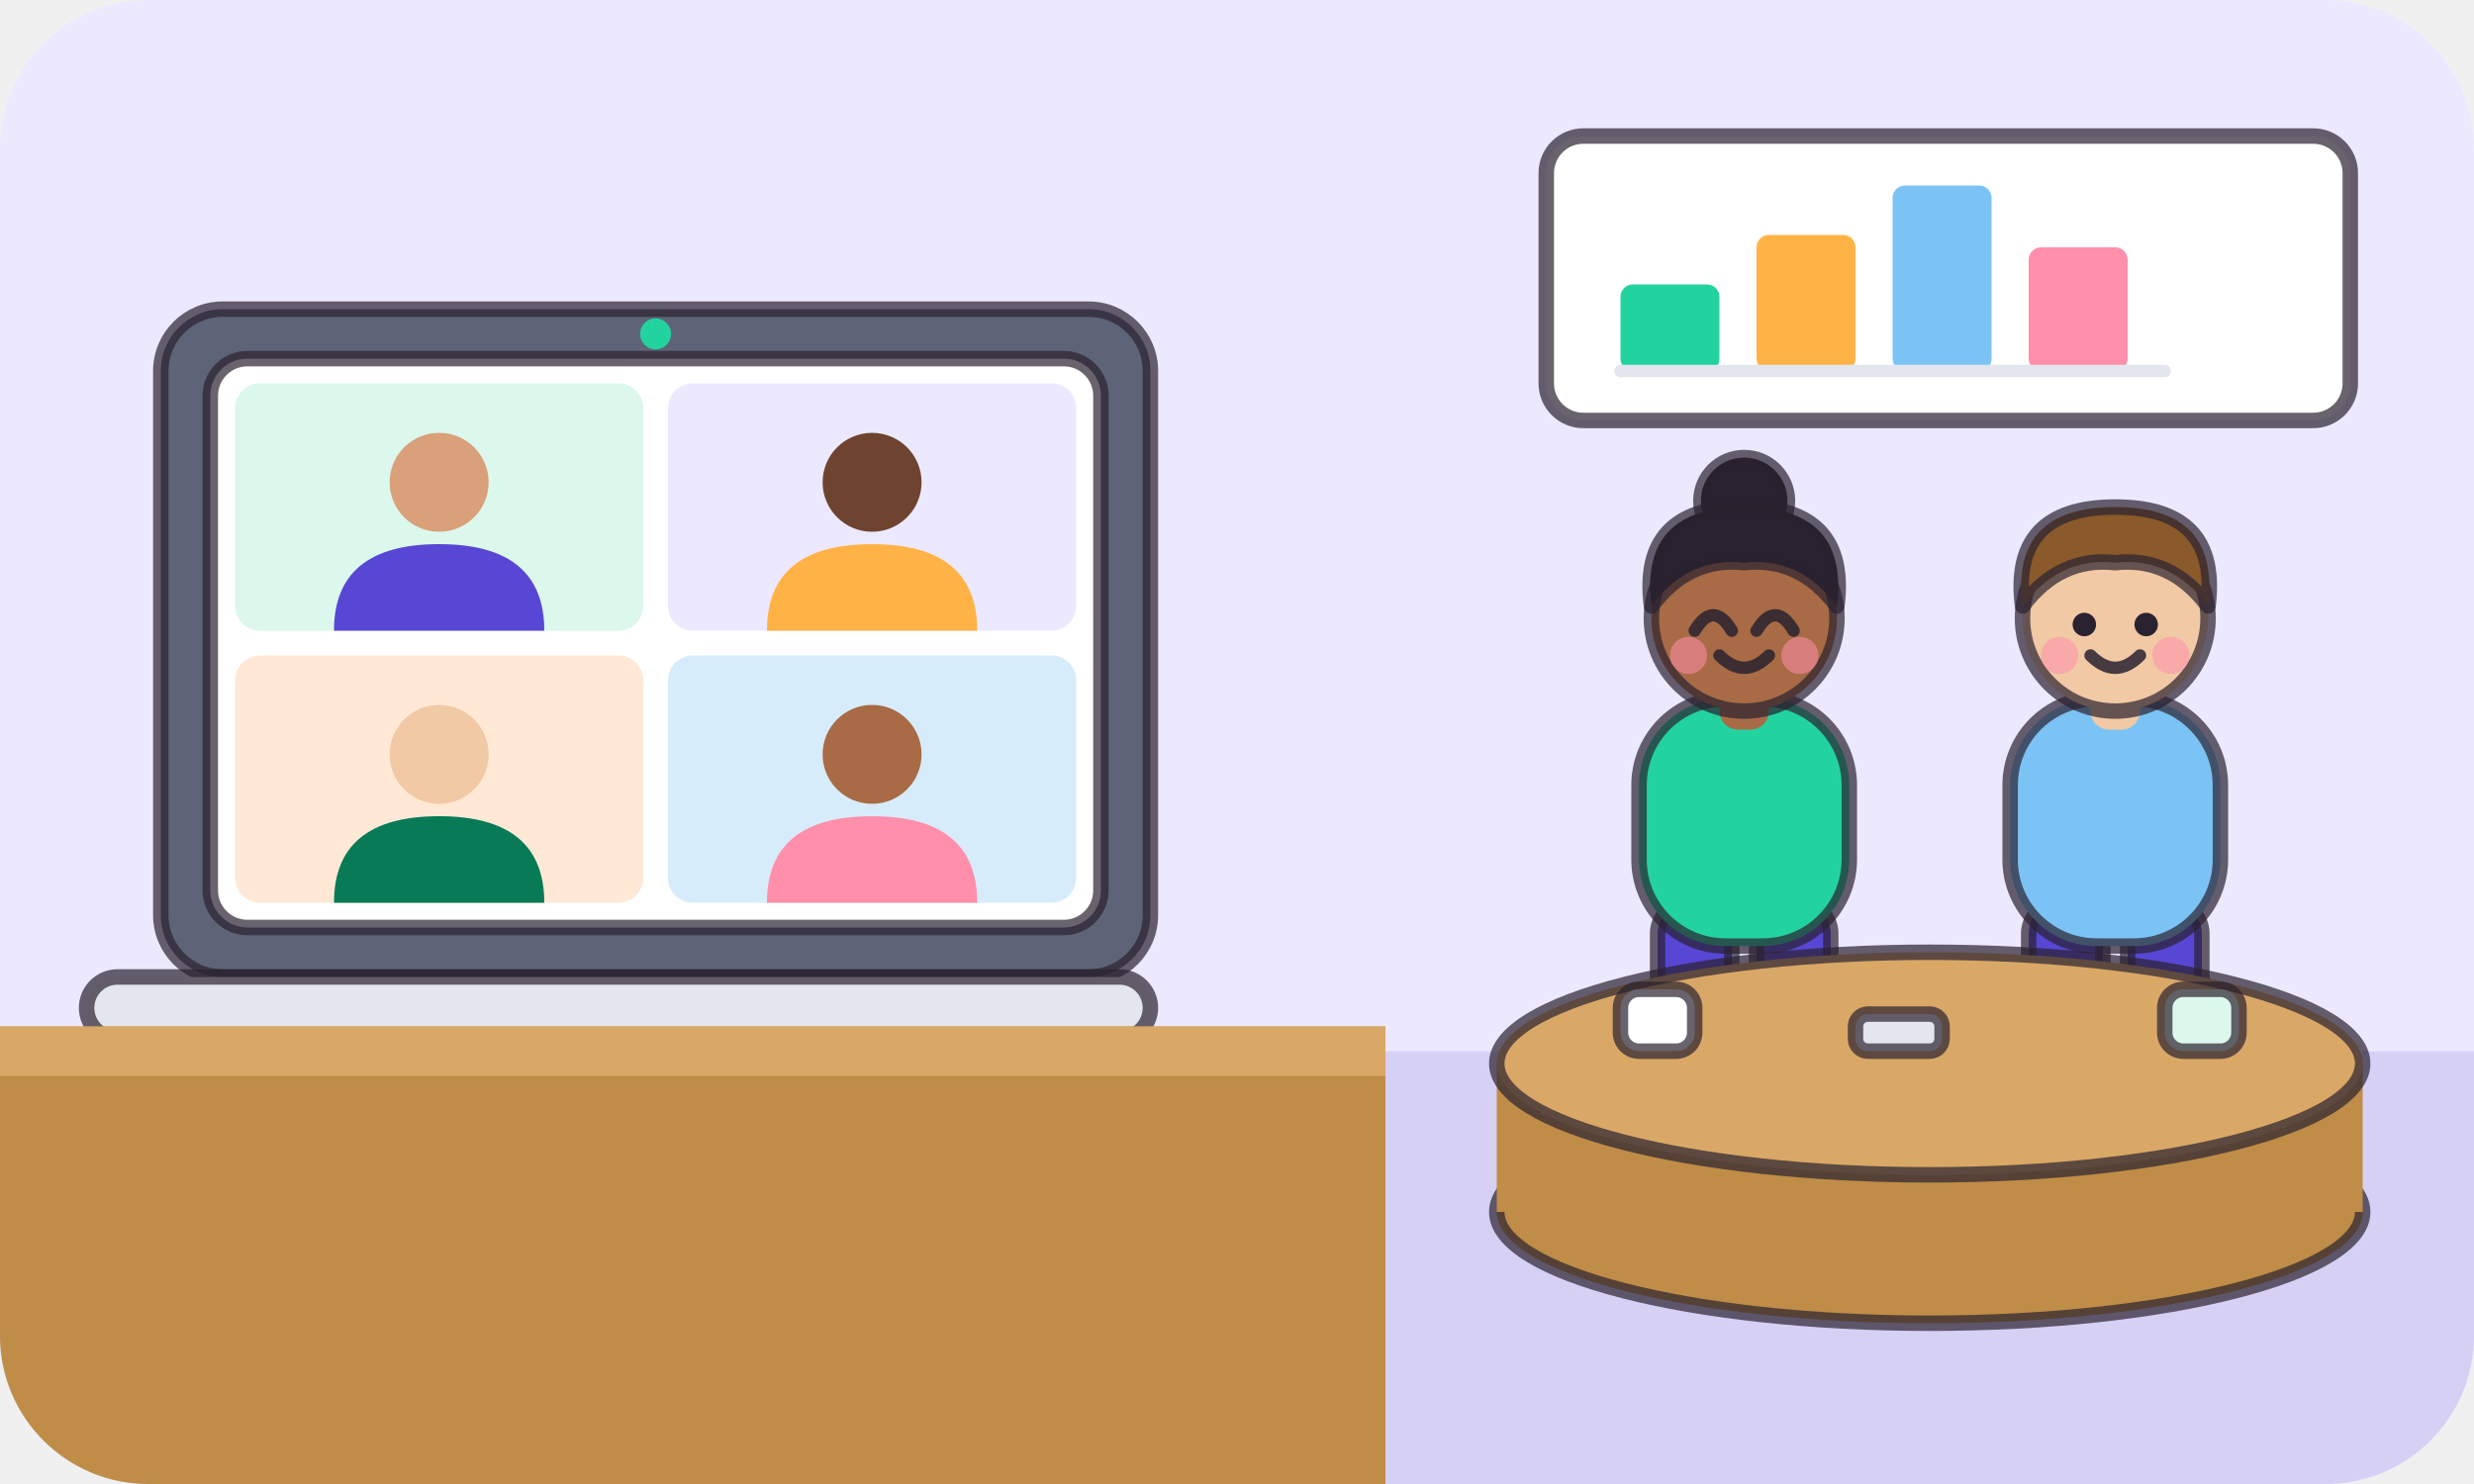
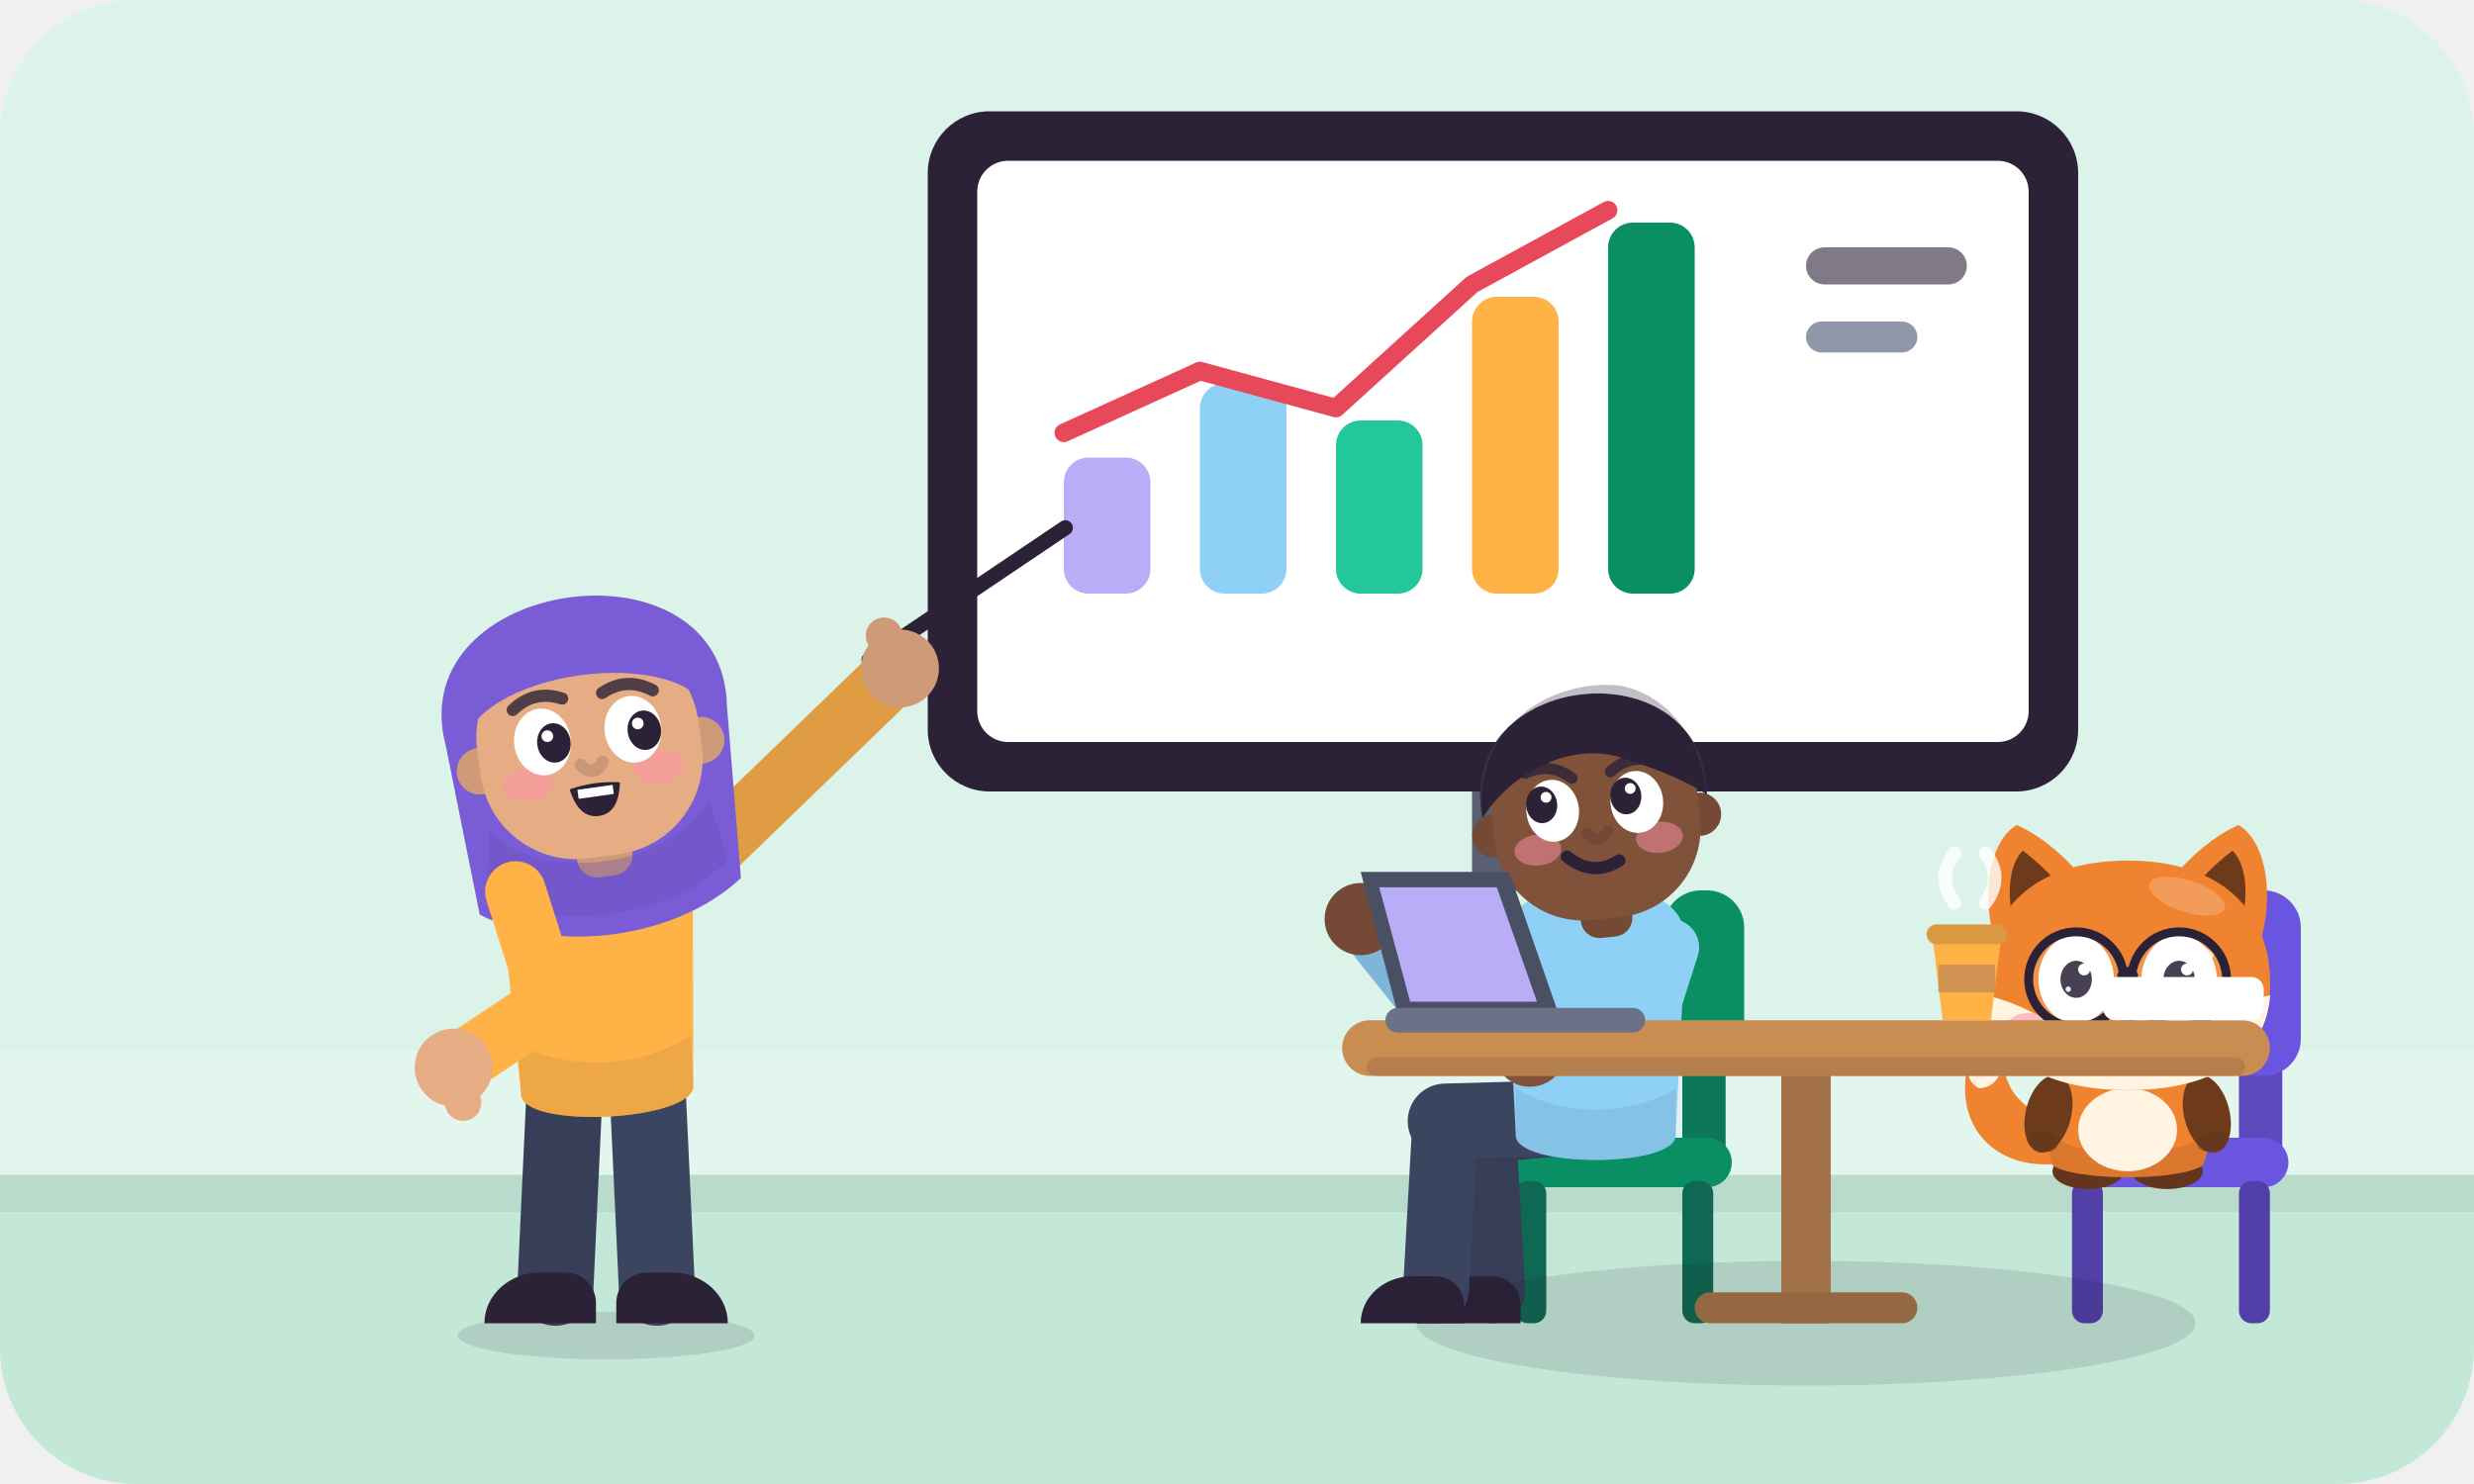
- <svg xmlns="http://www.w3.org/2000/svg" viewBox="0 0 400 240" role="img">
+ <svg xmlns="http://www.w3.org/2000/svg" viewBox="0 0 400 240">
+   <style>.blink{animation:blink 4.6s infinite;transform-box:fill-box;transform-origin:center}.wave{animation:wave 1.1s ease-in-out infinite alternate}.bob{animation:bob 3.4s ease-in-out infinite}.nod{animation:nod 5.2s ease-in-out infinite;transform-box:fill-box;transform-origin:50% 90%}.sway{animation:sway 5s ease-in-out infinite alternate;transform-box:fill-box;transform-origin:50% 100%}.float{animation:float 3.2s ease-in-out infinite}.steam{animation:steam 2.6s ease-out infinite}.fall{animation:fall 7s linear infinite}.spin{animation:spin 26s linear infinite;transform-box:fill-box;transform-origin:center}.twinkle{animation:twinkle 1.8s ease-in-out infinite;transform-box:fill-box;transform-origin:center}.drive{animation:drive 6s ease-in-out infinite alternate}.drip{animation:drip 1.5s ease-in infinite}.mascot-blink{animation:blink 4.2s infinite;transform-box:fill-box;transform-origin:center}.mascot-tail{animation:wag 1.4s ease-in-out infinite}.mascot-ears{animation:ears 5.5s ease-in-out infinite;transform-box:fill-box;transform-origin:50% 100%}.mascot-wave-l{animation:wave 0.7s ease-in-out infinite alternate}.mascot-twinkle{animation:twinkle 1.3s ease-in-out infinite;transform-box:fill-box;transform-origin:center}.d1{animation-delay:.6s}.d2{animation-delay:1.3s}.d3{animation-delay:2.1s}@keyframes blink{0%,93%,100%{transform:scaleY(1)}96%{transform:scaleY(.08)}}@keyframes wave{from{transform:rotate(-9deg)}to{transform:rotate(12deg)}}@keyframes bob{0%,100%{transform:translateY(0)}50%{transform:translateY(-1.6px)}}@keyframes nod{0%,84%,100%{transform:rotate(0)}90%{transform:rotate(-4deg)}95%{transform:rotate(3deg)}}@keyframes sway{from{transform:rotate(-1.6deg)}to{transform:rotate(1.6deg)}}@keyframes float{0%,100%{transform:translateY(0)}50%{transform:translateY(-5px)}}@keyframes steam{0%{transform:translateY(4px);opacity:0}30%{opacity:.8}100%{transform:translateY(-12px);opacity:0}}@keyframes fall{from{transform:translateY(-40px)}to{transform:translateY(250px)}}@keyframes spin{to{transform:rotate(360deg)}}@keyframes twinkle{0%,100%{opacity:.35;transform:scale(.7)}50%{opacity:1;transform:scale(1.15)}}@keyframes drip{0%{transform:translateY(-3px);opacity:0}25%{opacity:1}100%{transform:translateY(13px);opacity:0}}@keyframes drive{from{transform:translateX(-4px)}to{transform:translateX(4px)}}@keyframes wag{0%,100%{transform:rotate(0)}50%{transform:rotate(-9deg)}}@keyframes ears{0%,88%,100%{transform:rotate(0)}92%{transform:rotate(-4deg)}96%{transform:rotate(3deg)}}@media (prefers-reduced-motion:reduce){*{animation:none!important}}</style>
  <defs>
-     <clipPath id="k">
-       <rect width="400" height="240" rx="24" />
+     <clipPath id="c">
+       <rect width="400" height="240" rx="22" />
    </clipPath>
  </defs>
-   <rect width="400" height="240" rx="24" fill="#ece9ff" />
-   <g clip-path="url(#k)">
-     <g stroke="#2a2230" stroke-opacity=".7" stroke-width="2.5" stroke-linejoin="round" stroke-linecap="round">
-       <rect x="0" y="170" width="400" height="70" rx="0" fill="#d7d0f5" stroke="none" />
-       <rect x="26" y="50" width="160" height="108" rx="10" fill="#5d6478" />
-       <rect x="34" y="58" width="144" height="92" rx="6" fill="#ffffff" />
-       <rect x="38" y="62" width="66" height="40" rx="4" fill="#dcf7ec" stroke="none" />
-       <circle cx="71" cy="78" r="8" fill="#d9a07a" stroke="none" />
-       <path d="M54 102Q54 88 71 88Q88 88 88 102Z" fill="#5847d4" stroke="none" />
-       <rect x="108" y="62" width="66" height="40" rx="4" fill="#ece9ff" stroke="none" />
-       <circle cx="141" cy="78" r="8" fill="#6e4430" stroke="none" />
-       <path d="M124 102Q124 88 141 88Q158 88 158 102Z" fill="#ffb347" stroke="none" />
-       <rect x="38" y="106" width="66" height="40" rx="4" fill="#ffe9d6" stroke="none" />
-       <circle cx="71" cy="122" r="8" fill="#f1c9a5" stroke="none" />
-       <path d="M54 146Q54 132 71 132Q88 132 88 146Z" fill="#087a56" stroke="none" />
-       <rect x="108" y="106" width="66" height="40" rx="4" fill="#d7ecfb" stroke="none" />
-       <circle cx="141" cy="122" r="8" fill="#a86b45" stroke="none" />
-       <path d="M124 146Q124 132 141 132Q158 132 158 146Z" fill="#ff8fab" stroke="none" />
-       <circle cx="106" cy="54" r="2.5" fill="#22d3a0" stroke="none" />
-       <rect x="14" y="158" width="172" height="10" rx="5" fill="#e3e6ee" />
-       <rect x="0" y="166" width="224" height="74" rx="0" fill="#bf8d47" stroke="none" />
-       <rect x="0" y="166" width="224" height="8" rx="0" fill="#d9a867" stroke="none" />
-       <rect x="250" y="22" width="130" height="46" rx="6" fill="#ffffff" />
-       <rect x="262" y="46" width="16" height="14" rx="2" fill="#22d3a0" stroke="none" />
-       <rect x="284" y="38" width="16" height="22" rx="2" fill="#ffb347" stroke="none" />
-       <rect x="306" y="30" width="16" height="30" rx="2" fill="#7cc3f5" stroke="none" />
-       <rect x="328" y="40" width="16" height="20" rx="2" fill="#ff8fab" stroke="none" />
-       <path d="M262 60H350" fill="none" stroke="#e3e6ee" stroke-width="2" stroke-opacity="1" />
-       <circle cx="282" cy="81" r="7" fill="#2a2230" />
-       <rect x="268" y="146" width="12" height="38" rx="5" fill="#5847d4" />
-       <rect x="284" y="146" width="12" height="38" rx="5" fill="#5847d4" />
-       <ellipse cx="273" cy="185" rx="10" ry="5" fill="#2a2230" />
-       <ellipse cx="291" cy="185" rx="10" ry="5" fill="#2a2230" />
-       <rect x="265" y="113" width="34" height="40" rx="14" fill="#22d3a0" />
-       <rect x="278" y="110" width="8" height="8" rx="3" fill="#a86b45" stroke="none" />
-       <circle cx="282" cy="100" r="15" fill="#a86b45" />
-       <path d="M267 98Q265 82 282 82Q299 82 297 98Q291 90 282 91Q273 90 267 98Z" fill="#2a2230" />
-       <circle cx="273" cy="106" r="3" fill="#ff8fab" stroke="none" fill-opacity=".55" />
-       <circle cx="291" cy="106" r="3" fill="#ff8fab" stroke="none" fill-opacity=".55" />
-       <path d="M274 102Q277 97 280 102" fill="none" stroke="#2a2230" stroke-width="2" stroke-opacity="0.85" />
-       <path d="M284 102Q287 97 290 102" fill="none" stroke="#2a2230" stroke-width="2" stroke-opacity="0.85" />
-       <path d="M278 106Q282 110 286 106" fill="none" stroke="#2a2230" stroke-width="2" stroke-opacity="0.85" />
-       <rect x="328" y="146" width="12" height="38" rx="5" fill="#5847d4" />
-       <rect x="344" y="146" width="12" height="38" rx="5" fill="#5847d4" />
-       <ellipse cx="333" cy="185" rx="10" ry="5" fill="#2a2230" />
-       <ellipse cx="351" cy="185" rx="10" ry="5" fill="#2a2230" />
-       <rect x="325" y="113" width="34" height="40" rx="14" fill="#7cc3f5" />
-       <rect x="338" y="110" width="8" height="8" rx="3" fill="#f1c9a5" stroke="none" />
-       <circle cx="342" cy="100" r="15" fill="#f1c9a5" />
-       <path d="M327 98Q325 82 342 82Q359 82 357 98Q351 90 342 91Q333 90 327 98Z" fill="#8a5a2b" />
-       <circle cx="333" cy="106" r="3" fill="#ff8fab" stroke="none" fill-opacity=".55" />
-       <circle cx="351" cy="106" r="3" fill="#ff8fab" stroke="none" fill-opacity=".55" />
-       <circle cx="337" cy="101" r="1.9" fill="#2a2230" stroke="none" />
-       <circle cx="347" cy="101" r="1.9" fill="#2a2230" stroke="none" />
-       <path d="M338 106Q342 110 346 106" fill="none" stroke="#2a2230" stroke-width="2" stroke-opacity="0.85" />
-       <ellipse cx="312" cy="196" rx="70" ry="18" fill="#bf8d47" />
-       <rect x="242" y="172" width="140" height="24" rx="0" fill="#bf8d47" stroke="none" />
-       <ellipse cx="312" cy="172" rx="70" ry="18" fill="#d9a867" />
-       <rect x="262" y="160" width="12" height="10" rx="3" fill="#ffffff" />
-       <rect x="350" y="160" width="12" height="10" rx="3" fill="#dcf7ec" />
-       <rect x="300" y="164" width="14" height="6" rx="2" fill="#e3e6ee" />
-     </g>
+   <g clip-path="url(#c)">
+     <rect width="400" height="240" fill="#e2f6ee" />
+     <rect width="400" height="170" fill="#dbf3e8" />
+     <rect x="150" y="18" width="186" height="110" rx="10" fill="#2b2238" />
+     <rect x="158" y="26" width="170" height="94" rx="5" fill="#fff" />
+     <rect class="twinkle d1" x="172" y="74" width="14" height="22" rx="4" fill="#b9adf7" />
+     <rect class="twinkle d2" x="194" y="62" width="14" height="34" rx="4" fill="#8fd0f7" />
+     <rect class="twinkle d3" x="216" y="68" width="14" height="28" rx="4" fill="#22c79a" />
+     <rect class="twinkle d1" x="238" y="48" width="14" height="48" rx="4" fill="#ffb347" />
+     <rect class="twinkle d2" x="260" y="36" width="14" height="60" rx="4" fill="#0a8f65" />
+     <path d="M172 70l22 -10 22 6 22 -20 22 -12" fill="none" stroke="#e8495a" stroke-width="3" stroke-linecap="round" stroke-linejoin="round" />
+     <rect x="292" y="40" width="26" height="6" rx="3" fill="#2b2238" opacity=".6" />
+     <rect x="292" y="52" width="18" height="5" rx="2.5" fill="#8f97a8" />
+     <rect x="238" y="128" width="10" height="16" fill="#5a6072" />
+     <rect y="190" width="400" height="50" fill="#c4e8d7" />
+     <rect y="190" width="400" height="6" fill="#1a1024" opacity=".06" />
+     <ellipse cx="98" cy="216" rx="24" ry="3.84" fill="#1a1024" opacity="0.12" />
+     <g transform="translate(98 214) scale(0.82 0.82)">
+       <g class="bob">
+         <path d="M-8 -50L-10 -7" fill="none" stroke="#363e58" stroke-width="15" stroke-linecap="round" stroke-linejoin="round" />
+         <path transform="translate(-11 0) scale(-1 1)" d="M-9 0v-4a6 6 0 0 1 6 -6h5a11 10 0 0 1 11 10z" fill="#2b2238" />
+         <path d="M8 -50L10 -7" fill="none" stroke="#3b4560" stroke-width="15" stroke-linecap="round" stroke-linejoin="round" />
+         <path transform="translate(11 0) scale(1 1)" d="M-9 0v-4a6 6 0 0 1 6 -6h5a11 10 0 0 1 11 10z" fill="#2b2238" />
+         <g transform="rotate(-3 0 -50)">
+           <path d="M56 -128L96 -152" stroke="#2b2238" stroke-width="3" stroke-linecap="round" />
+           <g class="wave" style="transform-origin:16px -86px">
+             <path d="M16 -86L62 -126" fill="none" stroke="#df9c42" stroke-width="12" stroke-linecap="round" stroke-linejoin="round" />
+             <circle cx="62" cy="-126" r="7.68" fill="#ce9a78" />
+             <circle cx="59.2" cy="-132.6" r="3.6" fill="#ce9a78" />
+           </g>
+           <path d="M-19 -86C-20 -96 -10 -99 0 -99C10 -99 20 -96 19 -86L17 -46C17 -39 -17 -39 -17 -46Z" fill="#ffb347" />
+           <path d="M-17 -56C-8 -50 8 -50 17 -56L17 -46C17 -39 -17 -39 -17 -46Z" fill="#df9c42" opacity=".55" />
+           <g transform="translate(0 -114) rotate(-5)">
+             <g class="nod">
+               <path d="M-28 -4C-32 -38 32 -38 28 -4L26 30C12 40 -12 40 -26 30Z" fill="#7a5cd6" />
+               <rect x="-5.5" y="14" width="11" height="12" rx="4" fill="#ce9a78" />
+               <circle cx="-22" cy="2" r="4.6" fill="#ce9a78" />
+               <circle cx="22" cy="2" r="4.6" fill="#ce9a78" />
+               <rect x="-22" y="-21" width="44" height="43" rx="19" fill="#e6ad84" />
+               <ellipse cx="-13" cy="6" rx="5" ry="3.3" fill="#ff8fa8" opacity=".5" />
+               <ellipse cx="13" cy="6" rx="5" ry="3.3" fill="#ff8fa8" opacity=".5" />
+               <ellipse cx="-9" cy="-2" rx="5.6" ry="6.6" fill="#fff" />
+               <g class="blink">
+                 <ellipse cx="-6.8" cy="-1.5" rx="3.3" ry="3.9" fill="#2b2238" />
+                 <circle cx="-7.9" cy="-3" r="1.15" fill="#fff" />
+               </g>
+               <ellipse cx="9" cy="-2" rx="5.6" ry="6.6" fill="#fff" />
+               <g class="blink">
+                 <ellipse cx="11.2" cy="-1.5" rx="3.3" ry="3.9" fill="#2b2238" />
+                 <circle cx="10.1" cy="-3" r="1.15" fill="#fff" />
+               </g>
+               <path d="M-14 -9.5Q-9 -12.5 -4 -9.5" fill="none" stroke="#2b2238" stroke-width="2.4" stroke-linecap="round" opacity=".8" transform="rotate(-5 -9 -10)" />
+               <path d="M4 -9.5Q9 -12.5 14 -9.5" fill="none" stroke="#2b2238" stroke-width="2.4" stroke-linecap="round" opacity=".8" transform="rotate(5 9 -10)" />
+               <path d="M-2.2 3.5Q0 6.5 2.2 3.5" fill="none" stroke="#c99777" stroke-width="2.4" stroke-linecap="round" />
+               <path d="M-5 8Q0 7 5 8Q4 14 0 14Q-4 14 -5 8Z" fill="#2b2238" />
+               <path d="M-3.5 8.3h7v1.8h-7z" fill="#fff" />
+               <path d="M-25 -2C-28 -34 28 -34 25 -2C22 -18 -22 -18 -25 -2Z" fill="#7a5cd6" />
+               <path d="M-22 14C-12 26 12 26 22 14L24 26C12 36 -12 36 -24 26Z" fill="#694eb6" opacity=".35" />
+             </g>
+           </g>
+           <path d="M-16 -86L-10.2 -63.7L-30 -52" fill="none" stroke="#ffb347" stroke-width="12" stroke-linecap="round" stroke-linejoin="round" />
+           <circle cx="-30" cy="-52" r="7.68" fill="#e6ad84" />
+           <circle cx="-28.5" cy="-45.0" r="3.6" fill="#e6ad84" />
+         </g>
+       </g>
+     </g>
+     <g transform="translate(262 214) scale(-1 1)">
+       <rect x="-17" y="-66" width="7" height="42" rx="3.5" fill="#0d7859" />
+       <rect x="-20" y="-70" width="13" height="30" rx="6" fill="#0a8f65" />
+       <rect x="-18" y="-30" width="38" height="8" rx="4" fill="#0a8f65" />
+       <rect x="-15" y="-23" width="5" height="23" rx="2" fill="#0f6952" />
+       <rect x="12" y="-23" width="5" height="23" rx="2" fill="#0f6952" />
+     </g>
+     <g transform="translate(352 214) scale(-1 1)">
+       <rect x="-17" y="-66" width="7" height="42" rx="3.5" fill="#5c49be" />
+       <rect x="-20" y="-70" width="13" height="30" rx="6" fill="#6a55e0" />
+       <rect x="-18" y="-30" width="38" height="8" rx="4" fill="#6a55e0" />
+       <rect x="-15" y="-23" width="5" height="23" rx="2" fill="#5240a8" />
+       <rect x="12" y="-23" width="5" height="23" rx="2" fill="#5240a8" />
+     </g>
+     <g transform="translate(258 214) scale(-0.76 0.76)">
+       <g class="bob">
+         <path d="M4 -44L24 -42" fill="none" stroke="#363e58" stroke-width="16" stroke-linecap="round" stroke-linejoin="round" />
+         <path d="M24 -42L22 -7" fill="none" stroke="#363e58" stroke-width="14" stroke-linecap="round" stroke-linejoin="round" />
+         <path transform="translate(25 0) scale(1 1)" d="M-9 0v-4a6 6 0 0 1 6 -6h5a11 10 0 0 1 11 10z" fill="#2b2238" />
+         <path d="M-4 -44L32 -43" fill="none" stroke="#3b4560" stroke-width="16" stroke-linecap="round" stroke-linejoin="round" />
+         <path d="M32 -43L34 -7" fill="none" stroke="#3b4560" stroke-width="14" stroke-linecap="round" stroke-linejoin="round" />
+         <path transform="translate(37 0) scale(1 1)" d="M-9 0v-4a6 6 0 0 1 6 -6h5a11 10 0 0 1 11 10z" fill="#2b2238" />
+         <g transform="rotate(0 0 -44)">
+           <path d="M16 -80L35.6 -68.0L50 -86" fill="none" stroke="#7fb5d9" stroke-width="12" stroke-linecap="round" stroke-linejoin="round" />
+           <circle cx="50" cy="-86" r="7.68" fill="#744a37" />
+           <circle cx="46.1" cy="-92.0" r="3.6" fill="#744a37" />
+           <path d="M-19 -80C-20 -90 -10 -93 0 -93C10 -93 20 -90 19 -80L17 -40C17 -33 -17 -33 -17 -40Z" fill="#8fd0f7" />
+           <path d="M-17 -50C-8 -44 8 -44 17 -50L17 -40C17 -33 -17 -33 -17 -40Z" fill="#7fb5d9" opacity=".55" />
+           <g transform="translate(0 -108) rotate(6)">
+             <g class="nod">
+               <rect x="-5.5" y="14" width="11" height="12" rx="4" fill="#744a37" />
+               <circle cx="-22" cy="2" r="4.6" fill="#744a37" />
+               <circle cx="22" cy="2" r="4.6" fill="#744a37" />
+               <rect x="-22" y="-21" width="44" height="43" rx="19" fill="#80523a" />
+               <ellipse cx="-13" cy="6" rx="5" ry="3.3" fill="#ff8fa8" opacity=".5" />
+               <ellipse cx="13" cy="6" rx="5" ry="3.3" fill="#ff8fa8" opacity=".5" />
+               <ellipse cx="-9" cy="-2" rx="5.6" ry="6.6" fill="#fff" />
+               <g class="blink">
+                 <ellipse cx="-6.8" cy="-3.5" rx="3.3" ry="3.9" fill="#2b2238" />
+                 <circle cx="-7.9" cy="-5" r="1.15" fill="#fff" />
+               </g>
+               <ellipse cx="9" cy="-2" rx="5.6" ry="6.6" fill="#fff" />
+               <g class="blink">
+                 <ellipse cx="11.2" cy="-3.5" rx="3.3" ry="3.9" fill="#2b2238" />
+                 <circle cx="10.1" cy="-5" r="1.15" fill="#fff" />
+               </g>
+               <path d="M-14 -9.5Q-9 -12.5 -4 -9.5" fill="none" stroke="#2b2238" stroke-width="2.4" stroke-linecap="round" opacity=".8" transform="rotate(6 -9 -10)" />
+               <path d="M4 -9.5Q9 -12.5 14 -9.5" fill="none" stroke="#2b2238" stroke-width="2.4" stroke-linecap="round" opacity=".8" transform="rotate(-12 9 -10)" />
+               <path d="M-2.2 3.5Q0 6.5 2.2 3.5" fill="none" stroke="#724937" stroke-width="2.4" stroke-linecap="round" />
+               <path d="M-4 10Q2 13 7 8" fill="none" stroke="#2b2238" stroke-width="2.6" stroke-linecap="round" />
+               <path d="M-24 -2C-27 -34 27 -34 24 -2C17 -11 4 -16 -6 -12C-13 -9 -19 -6 -24 -2Z" fill="#2b2238" />
+               <path d="M-24 -2C-27 -34 27 -34 24 -2C24 -22 6 -30 -8 -27C-18 -24 -24 -14 -24 -2Z" fill="#4d4558" opacity=".35" />
+             </g>
+           </g>
+           <path d="M-16 -80L-9.0 -58.1L14 -58" fill="none" stroke="#8fd0f7" stroke-width="12" stroke-linecap="round" stroke-linejoin="round" />
+           <circle cx="14" cy="-58" r="7.68" fill="#80523a" />
+           <circle cx="16.3" cy="-64.8" r="3.6" fill="#80523a" />
+         </g>
+       </g>
+     </g>
+     <g transform="translate(312.0 131.5) scale(0.320) translate(200 0) scale(-1 1)">
+       <g class="bob">
+         <g class="mascot-tail" style="transform-origin:132px 170px">
+           <path d="M128 176C164 184 190 160 180 124C177 113 164 112 163 124C162 144 148 154 128 156Z" fill="#f0832f" />
+           <path d="M180 124C177 113 164 112 163 124C163 133 168 139 175 139C180 137 182 131 180 124Z" fill="#fff3e2" />
+         </g>
+         <ellipse cx="80" cy="181" rx="18" ry="9" fill="#63351d" />
+         <g transform="matrix(-1 0 0 1 200 0)">
+           <ellipse cx="80" cy="181" rx="18" ry="9" fill="#63351d" />
+         </g>
+         <path d="M62 178C52 152 60 122 100 122C140 122 148 152 138 178C126 186 74 186 62 178Z" fill="#f0832f" />
+         <path d="M62 178C74 186 126 186 138 178C140 172 141 166 141 160C130 176 70 176 59 160C59 166 60 172 62 178Z" fill="#c16a2d" opacity=".45" />
+         <ellipse cx="100" cy="160" rx="25" ry="21" fill="#fff3e2" />
+         <g>
+           <ellipse cx="60" cy="152" rx="11.5" ry="20" transform="rotate(14 60 152)" fill="#6d3a1c" />
+           <ellipse cx="57" cy="166" rx="8" ry="5" transform="rotate(14 57 166)" fill="#61341d" opacity=".5" />
+         </g>
+         <g transform="matrix(-1 0 0 1 200 0)">
+           <ellipse cx="60" cy="152" rx="11.5" ry="20" transform="rotate(14 60 152)" fill="#6d3a1c" />
+           <ellipse cx="57" cy="166" rx="8" ry="5" transform="rotate(14 57 166)" fill="#61341d" opacity=".5" />
+         </g>
+         <g class="mascot-ears">
+           <path d="M36 74C24 44 30 14 44 6C62 14 82 34 90 54Z" fill="#f0832f" />
+           <path d="M44 62C38 42 40 26 47 19C58 27 70 40 76 52Z" fill="#6d3a1c" />
+           <g transform="matrix(-1 0 0 1 200 0)">
+             <path d="M36 74C24 44 30 14 44 6C62 14 82 34 90 54Z" fill="#f0832f" />
+             <path d="M44 62C38 42 40 26 47 19C58 27 70 40 76 52Z" fill="#6d3a1c" />
+           </g>
+         </g>
+         <path d="M100 24C148 24 172 50 172 86C172 120 146 140 100 140C54 140 28 120 28 86C28 50 52 24 100 24Z" fill="#f0832f" />
+         <path d="M29 96C38 126 68 140 100 140C132 140 162 126 171 96C160 120 132 131 100 131C68 131 40 120 29 96Z" fill="#c16a2d" opacity=".5" />
+         <ellipse cx="70" cy="42" rx="20" ry="8" transform="rotate(-18 70 42)" fill="#fff" opacity="0.2" />
+         <path d="M28 92C46 96 64 106 80 120C88 128 95 132 100 132C105 132 112 128 120 120C136 106 154 96 172 92C170 122 144 140 100 140C56 140 30 122 28 92Z" fill="#fff3e2" />
+         <ellipse cx="50" cy="108" rx="11" ry="7" fill="#ff8fa8" opacity=".55" />
+         <g transform="matrix(-1 0 0 1 200 0)">
+           <ellipse cx="50" cy="108" rx="11" ry="7" fill="#ff8fa8" opacity=".55" />
+         </g>
+         <ellipse cx="74" cy="84" rx="19.04" ry="22.4" fill="#fff" />
+         <g class="mascot-blink">
+           <ellipse cx="74" cy="84" rx="7.92" ry="9.36" fill="#2b2238" />
+           <circle cx="70" cy="79" r="3.024" fill="#fff" />
+           <circle cx="78" cy="89" r="1.368" fill="#fff" opacity=".9" />
+         </g>
+         <ellipse cx="126" cy="84" rx="19.04" ry="22.4" fill="#fff" />
+         <g class="mascot-blink">
+           <ellipse cx="126" cy="84" rx="7.92" ry="9.36" fill="#2b2238" />
+           <circle cx="122" cy="79" r="3.024" fill="#fff" />
+           <circle cx="130" cy="89" r="1.368" fill="#fff" opacity=".9" />
+         </g>
+         <path d="M93 99Q100 94 107 99Q105 106 100 107Q95 106 93 99Z" fill="#2b2238" />
+         <ellipse cx="100" cy="117" rx="6.5" ry="8" fill="#2b2238" />
+         <g fill="#fff" fill-opacity=".14" stroke="#2b2238" stroke-width="4.5">
+           <circle cx="74" cy="84" r="24" />
+           <circle cx="126" cy="84" r="24" />
+         </g>
+         <path d="M97 82Q100 78 103 82" fill="none" stroke="#2b2238" stroke-width="4.5" stroke-linecap="round" />
+         <path d="M58 72q6-6 14-6" fill="none" stroke="#fff" stroke-opacity=".7" stroke-width="3" stroke-linecap="round" />
+       </g>
+     </g>
+     <ellipse cx="292" cy="214" rx="63" ry="10.08" fill="#1a1024" opacity="0.12" />
+     <rect x="288" y="172" width="8" height="42" fill="#a37248" />
+     <rect x="274" y="209" width="36" height="5" rx="2.5" fill="#956844" />
+     <rect x="217" y="165" width="150" height="9" rx="4.5" fill="#c98d52" />
+     <rect x="221" y="171" width="142" height="3" rx="1.5" fill="#a67449" opacity=".6" />
+     <g transform="translate(250 165) scale(-1 1)">
+       <path d="M-2 -1L6 -24h24l-6 23z" fill="#4a5064" />
+       <path d="M1.500 -3L8 -21.500h19L22 -3z" fill="#b9adf7" />
+       <rect x="-16" y="-2" width="42" height="4" rx="2" fill="#6b7288" />
+     </g>
+     <path d="M312.5 152h11l-1.6 13h-7.8z" fill="#ffb347" />
+     <rect x="313.4" y="156" width="9.2" height="4.5" fill="#c98d52" opacity=".85" />
+     <rect x="311.5" y="149.5" width="13" height="3.2" rx="1.6" fill="#da9941" />
+     <g fill="none" stroke="#fff" stroke-width="2.2" stroke-linecap="round" opacity=".8">
+       <path class="steam" d="M316 146q-3 -4 0 -8" />
+       <path class="steam d1" d="M321 146q3 -4 0 -8" />
+     </g>
+     <rect x="340" y="158" width="26" height="7" rx="2" fill="#fff" />
  </g>
</svg>
